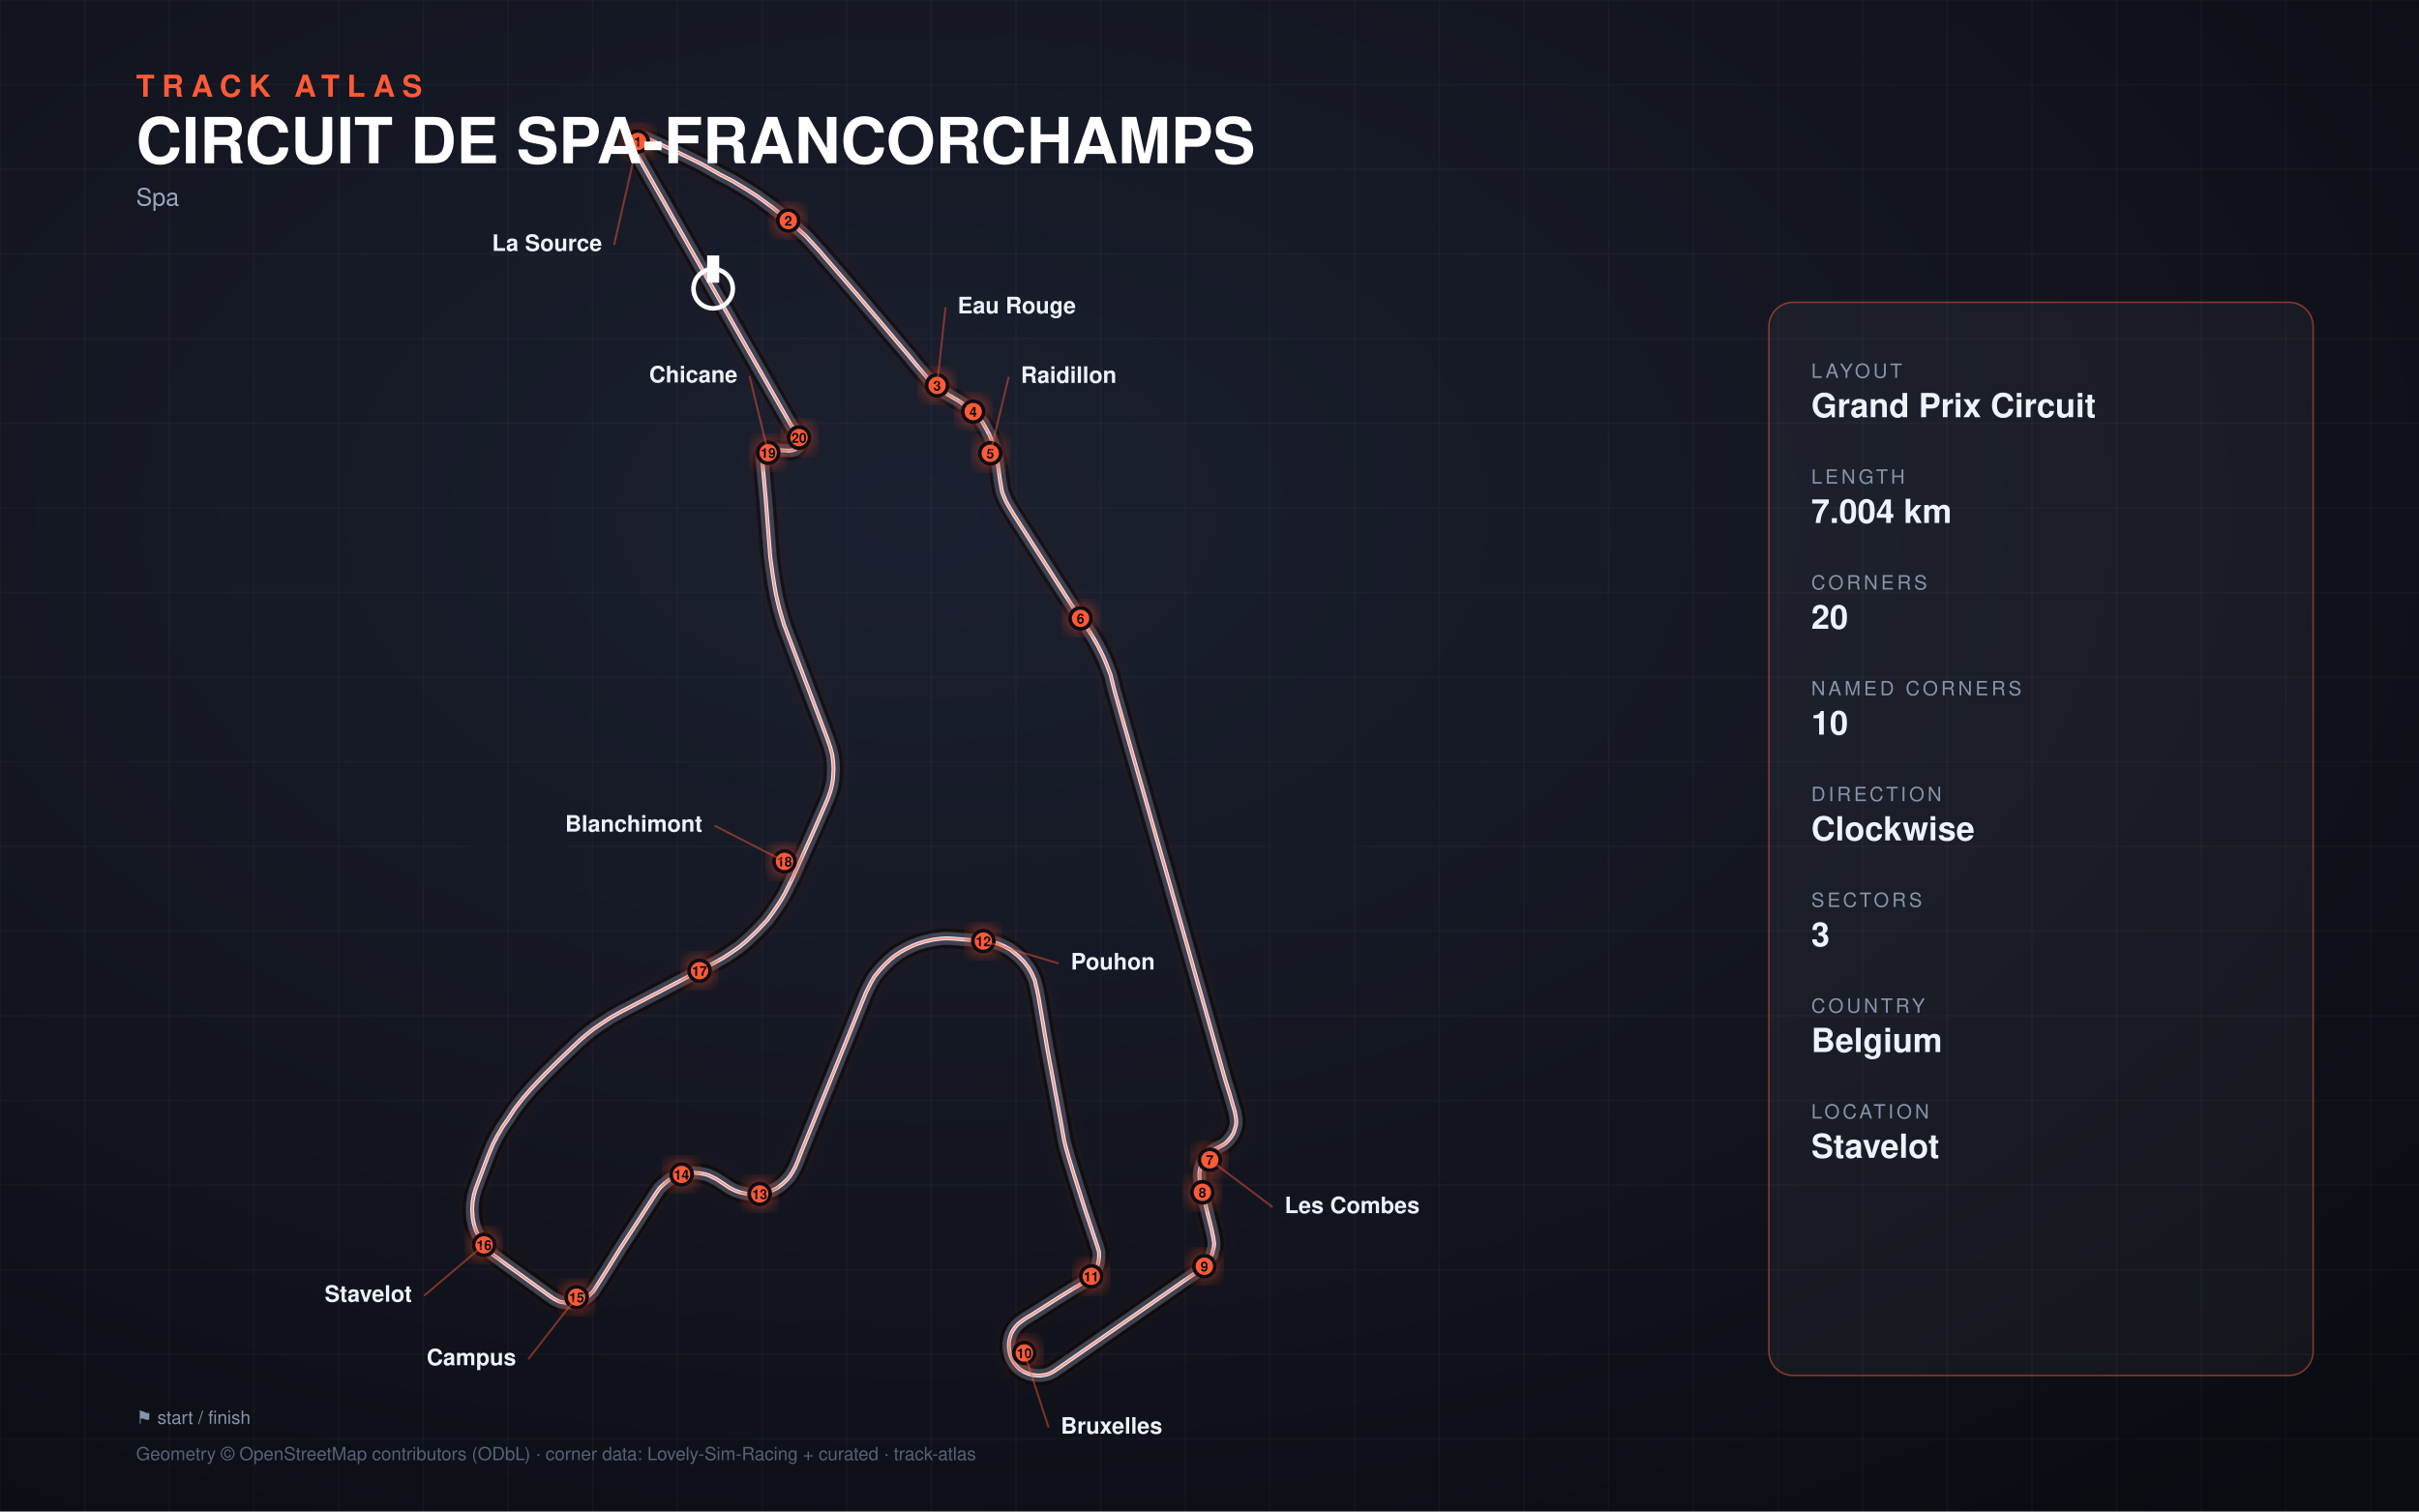
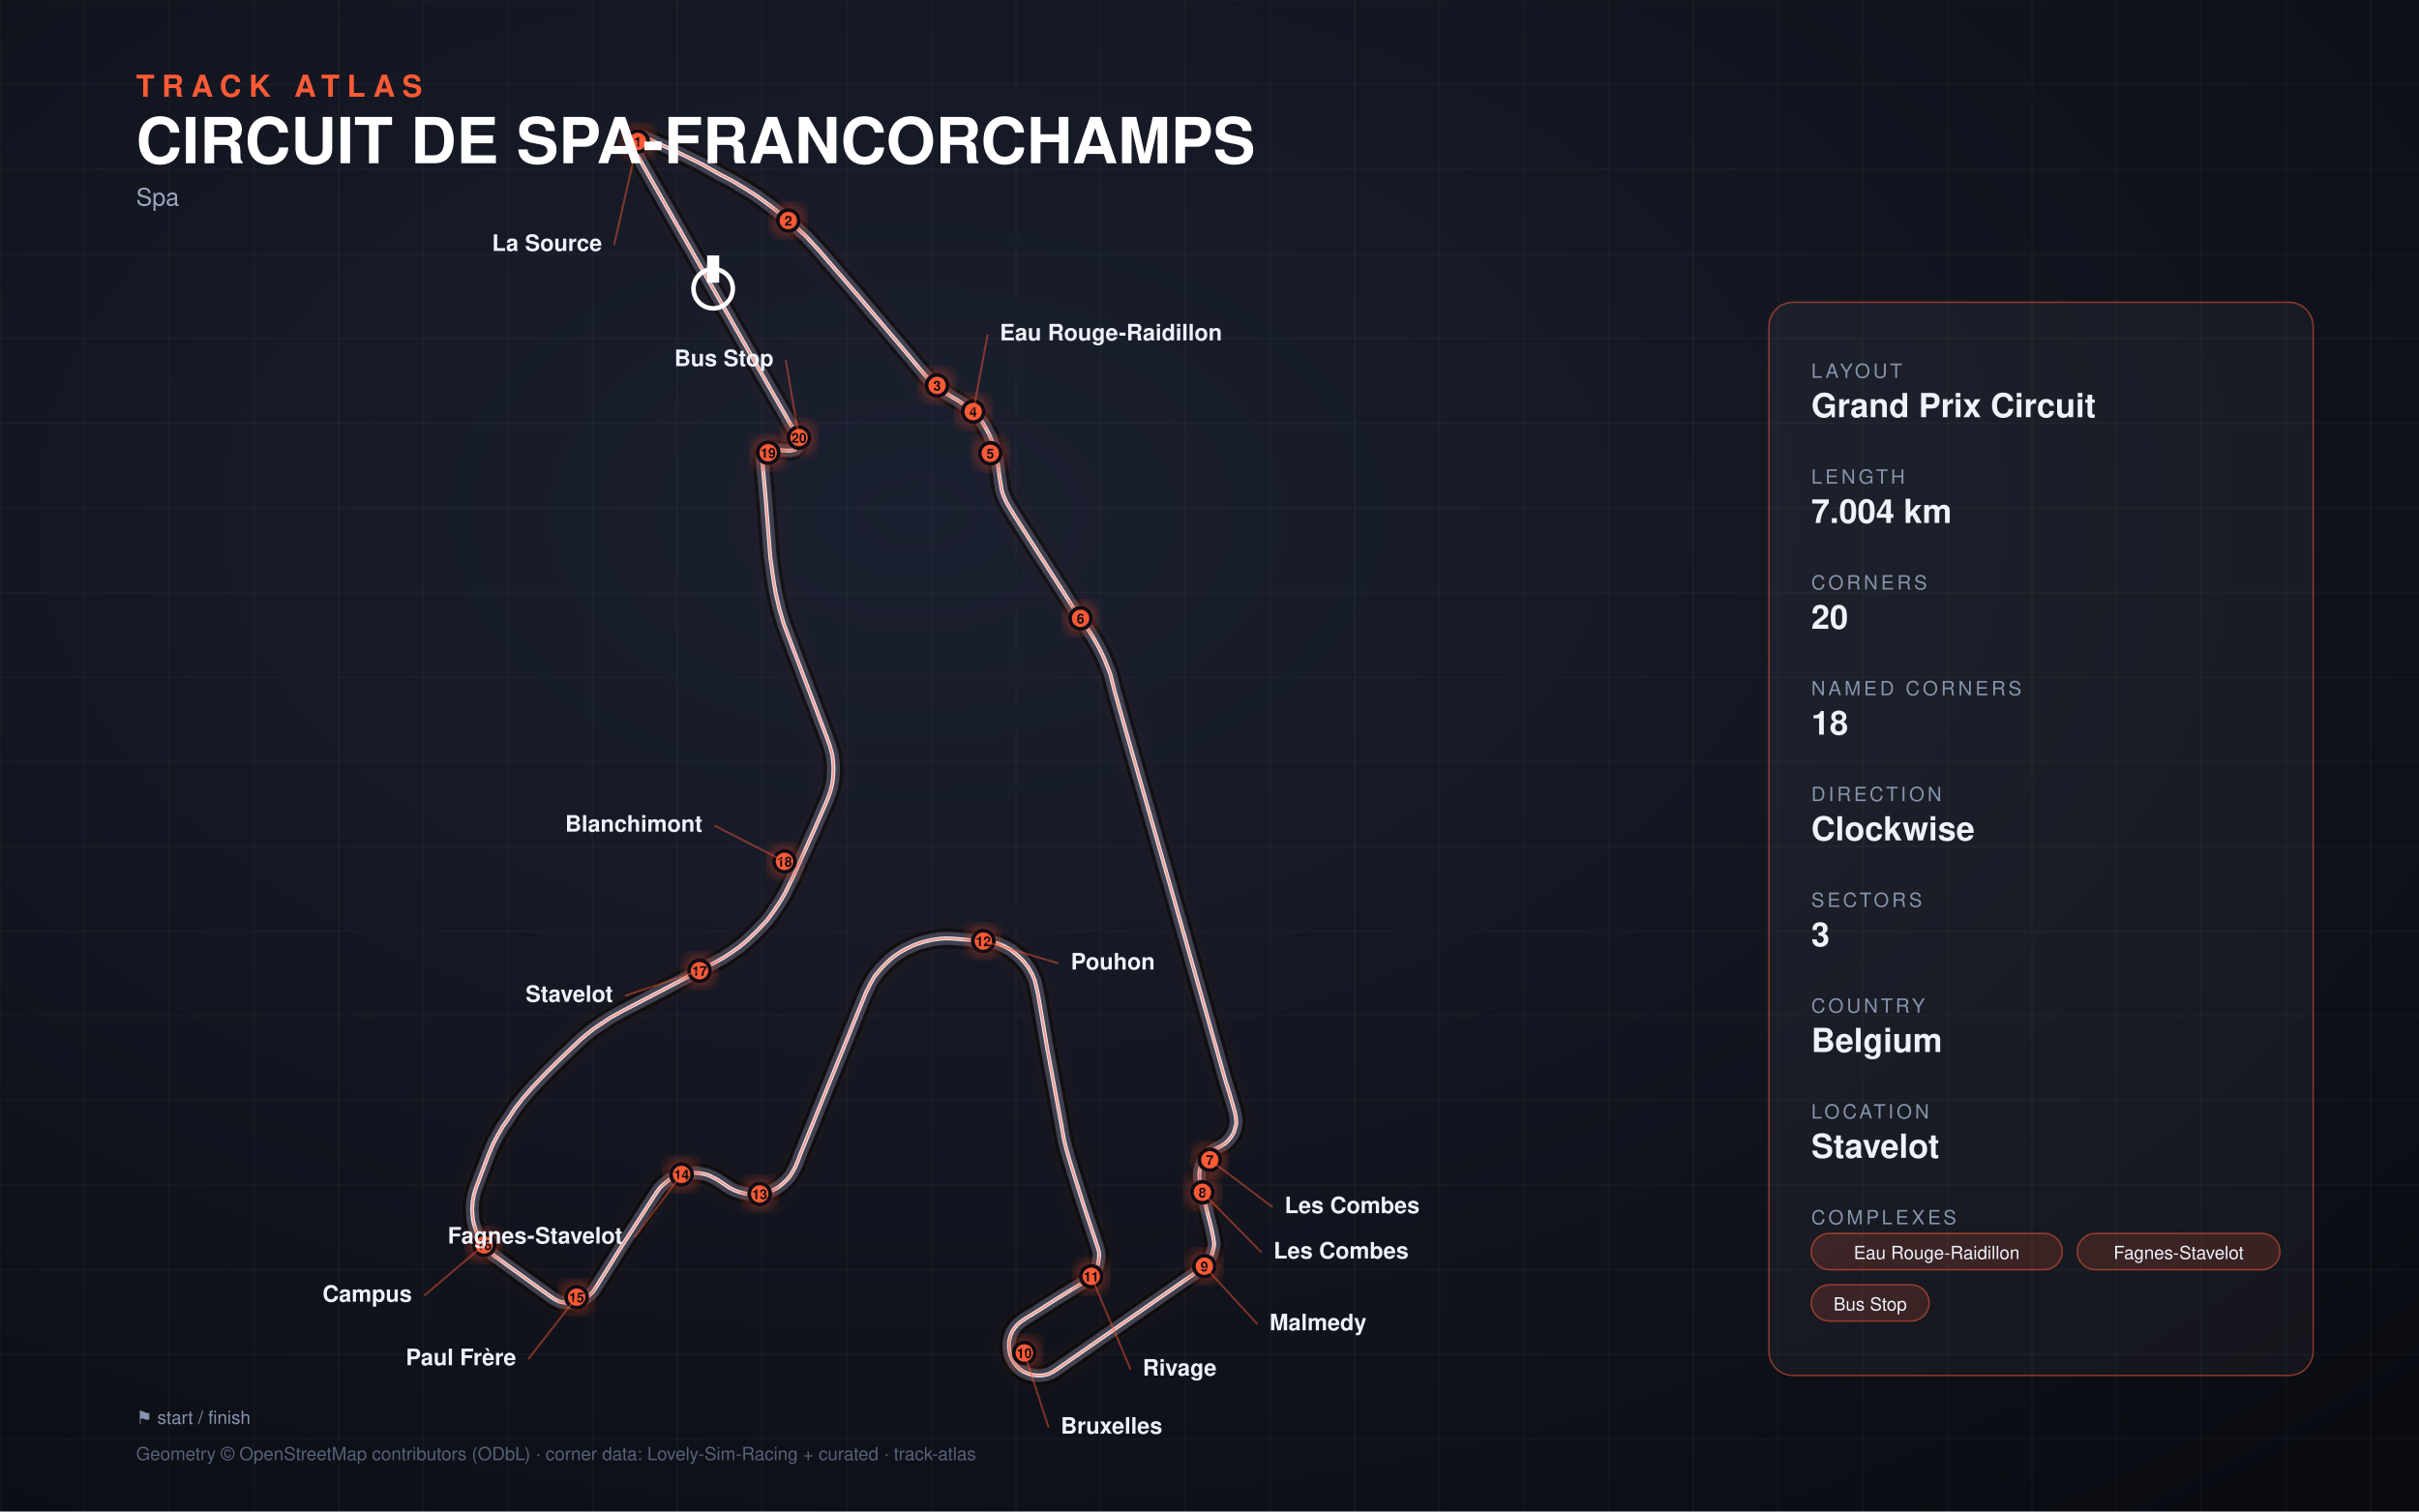
<svg xmlns="http://www.w3.org/2000/svg" width="1600" height="1000" viewBox="0 0 1600 1000" font-family="Helvetica, Arial, sans-serif">
  <defs>
    <radialGradient id="bg" cx="38%" cy="34%" r="85%">
      <stop offset="0%" stop-color="#1b2030" />
      <stop offset="55%" stop-color="#12151f" />
      <stop offset="100%" stop-color="#0a0c12" />
    </radialGradient>
    <linearGradient id="accent" x1="0" y1="0" x2="1" y2="1">
      <stop offset="0%" stop-color="#ff5a36" />
      <stop offset="100%" stop-color="#ffffff" />
    </linearGradient>
    <filter id="glow" x="-40%" y="-40%" width="180%" height="180%">
      <feGaussianBlur stdDeviation="6" result="b" />
      <feMerge>
        <feMergeNode in="b" />
        <feMergeNode in="SourceGraphic" />
      </feMerge>
    </filter>
  </defs>
  <rect width="1600" height="1000" fill="url(#bg)" />
  <line x1="0" y1="0" x2="0" y2="1000" stroke="#ffffff" stroke-opacity="0.025" />
  <line x1="56" y1="0" x2="56" y2="1000" stroke="#ffffff" stroke-opacity="0.025" />
  <line x1="112" y1="0" x2="112" y2="1000" stroke="#ffffff" stroke-opacity="0.025" />
  <line x1="168" y1="0" x2="168" y2="1000" stroke="#ffffff" stroke-opacity="0.025" />
  <line x1="224" y1="0" x2="224" y2="1000" stroke="#ffffff" stroke-opacity="0.025" />
  <line x1="280" y1="0" x2="280" y2="1000" stroke="#ffffff" stroke-opacity="0.025" />
  <line x1="336" y1="0" x2="336" y2="1000" stroke="#ffffff" stroke-opacity="0.025" />
  <line x1="392" y1="0" x2="392" y2="1000" stroke="#ffffff" stroke-opacity="0.025" />
  <line x1="448" y1="0" x2="448" y2="1000" stroke="#ffffff" stroke-opacity="0.025" />
  <line x1="504" y1="0" x2="504" y2="1000" stroke="#ffffff" stroke-opacity="0.025" />
  <line x1="560" y1="0" x2="560" y2="1000" stroke="#ffffff" stroke-opacity="0.025" />
  <line x1="616" y1="0" x2="616" y2="1000" stroke="#ffffff" stroke-opacity="0.025" />
  <line x1="672" y1="0" x2="672" y2="1000" stroke="#ffffff" stroke-opacity="0.025" />
  <line x1="728" y1="0" x2="728" y2="1000" stroke="#ffffff" stroke-opacity="0.025" />
  <line x1="784" y1="0" x2="784" y2="1000" stroke="#ffffff" stroke-opacity="0.025" />
  <line x1="840" y1="0" x2="840" y2="1000" stroke="#ffffff" stroke-opacity="0.025" />
  <line x1="896" y1="0" x2="896" y2="1000" stroke="#ffffff" stroke-opacity="0.025" />
  <line x1="952" y1="0" x2="952" y2="1000" stroke="#ffffff" stroke-opacity="0.025" />
  <line x1="1008" y1="0" x2="1008" y2="1000" stroke="#ffffff" stroke-opacity="0.025" />
  <line x1="1064" y1="0" x2="1064" y2="1000" stroke="#ffffff" stroke-opacity="0.025" />
  <line x1="1120" y1="0" x2="1120" y2="1000" stroke="#ffffff" stroke-opacity="0.025" />
  <line x1="1176" y1="0" x2="1176" y2="1000" stroke="#ffffff" stroke-opacity="0.025" />
  <line x1="1232" y1="0" x2="1232" y2="1000" stroke="#ffffff" stroke-opacity="0.025" />
  <line x1="1288" y1="0" x2="1288" y2="1000" stroke="#ffffff" stroke-opacity="0.025" />
  <line x1="1344" y1="0" x2="1344" y2="1000" stroke="#ffffff" stroke-opacity="0.025" />
  <line x1="1400" y1="0" x2="1400" y2="1000" stroke="#ffffff" stroke-opacity="0.025" />
  <line x1="1456" y1="0" x2="1456" y2="1000" stroke="#ffffff" stroke-opacity="0.025" />
  <line x1="1512" y1="0" x2="1512" y2="1000" stroke="#ffffff" stroke-opacity="0.025" />
  <line x1="1568" y1="0" x2="1568" y2="1000" stroke="#ffffff" stroke-opacity="0.025" />
  <line x1="0" y1="0" x2="1600" y2="0" stroke="#ffffff" stroke-opacity="0.025" />
  <line x1="0" y1="56" x2="1600" y2="56" stroke="#ffffff" stroke-opacity="0.025" />
  <line x1="0" y1="112" x2="1600" y2="112" stroke="#ffffff" stroke-opacity="0.025" />
  <line x1="0" y1="168" x2="1600" y2="168" stroke="#ffffff" stroke-opacity="0.025" />
  <line x1="0" y1="224" x2="1600" y2="224" stroke="#ffffff" stroke-opacity="0.025" />
  <line x1="0" y1="280" x2="1600" y2="280" stroke="#ffffff" stroke-opacity="0.025" />
  <line x1="0" y1="336" x2="1600" y2="336" stroke="#ffffff" stroke-opacity="0.025" />
  <line x1="0" y1="392" x2="1600" y2="392" stroke="#ffffff" stroke-opacity="0.025" />
  <line x1="0" y1="448" x2="1600" y2="448" stroke="#ffffff" stroke-opacity="0.025" />
  <line x1="0" y1="504" x2="1600" y2="504" stroke="#ffffff" stroke-opacity="0.025" />
  <line x1="0" y1="560" x2="1600" y2="560" stroke="#ffffff" stroke-opacity="0.025" />
  <line x1="0" y1="616" x2="1600" y2="616" stroke="#ffffff" stroke-opacity="0.025" />
  <line x1="0" y1="672" x2="1600" y2="672" stroke="#ffffff" stroke-opacity="0.025" />
  <line x1="0" y1="728" x2="1600" y2="728" stroke="#ffffff" stroke-opacity="0.025" />
  <line x1="0" y1="784" x2="1600" y2="784" stroke="#ffffff" stroke-opacity="0.025" />
  <line x1="0" y1="840" x2="1600" y2="840" stroke="#ffffff" stroke-opacity="0.025" />
  <line x1="0" y1="896" x2="1600" y2="896" stroke="#ffffff" stroke-opacity="0.025" />
  <line x1="0" y1="952" x2="1600" y2="952" stroke="#ffffff" stroke-opacity="0.025" />
  <path d="M 671.2,341.5 L 680.8,356.5 L 709.9,402.0 L 716.3,411.6 L 719.3,415.9 L 721.8,419.7 L 724.1,423.5 L 726.0,426.9 L 727.8,430.4 L 729.8,434.5 L 731.5,438.5 L 734.5,446.3 L 737.1,456.8 L 745.1,485.0 L 774.0,586.0 L 810.6,715.1 L 813.1,723.0 L 815.1,729.9 L 816.8,735.8 L 817.3,738.5 L 817.6,740.6 L 817.7,742.7 L 817.5,744.3 L 816.8,746.9 L 815.9,749.6 L 814.5,751.9 L 812.6,754.3 L 810.4,756.5 L 808.8,757.5 L 806.5,758.8 L 803.1,760.5 L 801.7,761.5 L 800.5,762.6 L 798.4,764.5 L 796.3,767.3 L 795.2,769.5 L 794.2,771.8 L 793.6,773.9 L 793.3,776.0 L 793.3,777.9 L 793.4,779.7 L 793.7,781.5 L 794.5,785.5 L 801.5,813.8 L 802.6,819.2 L 803.1,822.6 L 802.8,825.6 L 802.3,827.2 L 801.8,829.5 L 801.1,830.9 L 800.2,832.8 L 799.1,834.7 L 797.9,836.1 L 796.8,837.5 L 795.3,838.8 L 790.4,842.4 L 784.1,846.7 L 700.6,904.8 L 696.6,907.5 L 693.8,908.9 L 691.8,909.5 L 688.8,910.0 L 686.0,910.0 L 683.2,909.7 L 680.3,908.9 L 677.1,907.5 L 674.6,905.9 L 672.5,903.9 L 670.6,901.4 L 669.1,898.7 L 668.1,896.1 L 667.6,893.5 L 667.3,890.8 L 667.4,888.0 L 667.9,885.3 L 668.7,882.7 L 669.8,880.5 L 671.3,878.3 L 673.0,876.3 L 674.4,875.1 L 676.8,873.3 L 679.7,871.4 L 682.6,869.7 L 699.7,858.8 L 710.2,852.3 L 712.5,851.0 L 716.4,848.6 L 719.9,846.1 L 722.0,844.2 L 723.9,841.8 L 725.3,839.1 L 726.2,836.4 L 726.8,833.3 L 727.0,830.8 L 726.9,828.2 L 726.1,825.4 L 724.1,819.4 L 717.5,799.7 L 710.7,778.2 L 707.1,766.5 L 705.1,759.5 L 703.8,754.2 L 701.4,740.6 L 692.8,694.4 L 686.8,659.0 L 685.6,653.5 L 684.4,648.5 L 682.6,644.3 L 680.4,640.4 L 677.3,636.3 L 673.9,632.8 L 671.1,630.5 L 668.4,628.3 L 663.8,625.8 L 660.0,624.2 L 656.3,623.3 L 653.2,622.8 L 631.7,621.1 L 629.2,620.9 L 625.6,620.8 L 622.3,621.0 L 617.0,621.7 L 611.7,622.9 L 607.7,624.1 L 604.0,625.5 L 599.4,627.7 L 595.3,630.0 L 591.9,632.3 L 589.0,634.6 L 585.4,638.0 L 582.2,641.4 L 578.3,646.2 L 575.7,650.8 L 572.7,656.8 L 559.8,688.7 L 529.4,763.6 L 528.0,767.4 L 527.4,768.8 L 526.0,772.1 L 524.2,775.4 L 522.5,778.1 L 520.6,780.4 L 517.4,783.4 L 514.1,785.9 L 510.8,787.6 L 506.5,789.2 L 501.9,790.0 L 499.0,790.3 L 495.9,790.1 L 492.9,789.6 L 489.4,788.8 L 485.8,787.5 L 482.3,785.7 L 478.8,783.3 L 473.9,780.1 L 468.9,777.6 L 466.2,776.8 L 462.9,776.2 L 459.1,775.9 L 454.3,776.2 L 449.9,777.2 L 446.0,778.7 L 442.4,780.7 L 439.3,783.2 L 436.4,785.9 L 433.8,789.6 L 417.7,814.5 L 410.5,825.6 L 402.6,838.3 L 395.6,849.4 L 393.7,852.4 L 392.3,854.5 L 389.3,857.4 L 387.2,858.8 L 385.1,860.1 L 383.0,860.9 L 380.7,861.6 L 377.3,862.0 L 374.1,861.9 L 370.2,861.2 L 366.6,859.4 L 363.5,857.3 L 333.8,835.8 L 329.6,832.6 L 326.7,830.6 L 324.5,828.6 L 320.7,824.4 L 318.4,821.0 L 316.3,817.2 L 315.0,814.5 L 314.0,811.7 L 313.2,808.8 L 312.7,805.9 L 312.3,800.3 L 312.6,795.3 L 313.4,790.7 L 314.6,786.5 L 323.1,764.0 L 326.3,756.5 L 329.0,751.4 L 332.5,745.4 L 335.6,741.0 L 340.3,733.8 L 346.0,726.4 L 352.0,719.5 L 360.7,710.3 L 369.8,701.3 L 379.3,692.2 L 383.4,688.3 L 387.7,684.6 L 392.5,680.8 L 397.5,677.4 L 403.7,673.3 L 407.8,671.0 L 411.4,669.0 L 435.6,656.4 L 459.8,643.7 L 472.8,636.8 L 478.7,633.5 L 484.3,629.8 L 489.0,626.5 L 494.0,622.3 L 500.5,616.1 L 507.2,609.0 L 511.0,603.9 L 514.0,599.5 L 516.7,595.3 L 519.3,590.8 L 524.6,580.1 L 538.6,548.9 L 545.9,532.2 L 547.5,528.4 L 549.2,523.7 L 550.3,519.4 L 550.9,515.8 L 551.2,511.5 L 551.3,508.4 L 551.1,504.5 L 550.5,499.4 L 549.1,494.1 L 546.8,487.6 L 518.5,413.1 L 515.4,402.5 L 513.2,393.0 L 512.1,386.7 L 511.1,380.2 L 509.5,368.7 L 508.3,353.4 L 506.5,330.3 L 504.6,309.3 L 504.3,304.4 L 504.3,302.8 L 504.7,301.4 L 505.2,300.2 L 505.8,299.4 L 506.7,298.5 L 508.0,297.8 L 509.8,297.4 L 511.7,297.4 L 512.9,297.6 L 515.2,297.8 L 522.3,298.2 L 524.0,297.9 L 525.8,297.4 L 527.0,296.3 L 528.1,294.9 L 528.6,293.4 L 528.8,291.7 L 528.7,290.1 L 528.2,288.5 L 527.3,286.9 L 523.0,280.9 L 493.7,229.6 L 469.4,186.9 L 431.3,119.9 L 421.0,101.8 L 418.2,96.6 L 418.1,94.7 L 418.7,92.8 L 419.4,91.7 L 420.4,90.6 L 423.7,90.0 L 426.7,91.2 L 430.0,92.5 L 447.1,100.2 L 464.2,108.6 L 476.3,115.5 L 484.3,119.6 L 492.8,124.7 L 500.8,129.8 L 511.1,137.4 L 516.7,141.9 L 521.6,146.0 L 526.2,150.0 L 533.1,156.3 L 541.8,165.8 L 568.3,196.5 L 601.6,235.9 L 606.0,241.3 L 613.1,249.6 L 615.8,252.6 L 617.0,253.9 L 619.3,255.8 L 625.0,259.8 L 628.4,261.9 L 633.7,265.0 L 635.8,266.4 L 638.9,268.5 L 641.7,270.6 L 644.1,272.6 L 646.3,274.8 L 648.4,277.5 L 649.8,279.3 L 651.4,282.1 L 652.9,284.8 L 654.5,287.8 L 656.2,292.0 L 658.1,297.5 L 659.3,302.8 L 660.0,307.2 L 660.6,311.3 L 661.3,316.6 L 662.0,320.7 L 662.4,323.3 L 662.9,325.6 L 664.0,328.5 L 665.3,331.5 L 666.5,333.7 L 667.6,335.6 L 671.2,341.5 Z" fill="none" stroke="#000000" stroke-opacity="0.5" stroke-width="13" stroke-linejoin="round" stroke-linecap="round" />
  <path d="M 671.2,341.5 L 680.8,356.5 L 709.9,402.0 L 716.3,411.6 L 719.3,415.9 L 721.8,419.7 L 724.1,423.5 L 726.0,426.9 L 727.8,430.4 L 729.8,434.5 L 731.5,438.5 L 734.5,446.3 L 737.1,456.8 L 745.1,485.0 L 774.0,586.0 L 810.6,715.1 L 813.1,723.0 L 815.1,729.9 L 816.8,735.8 L 817.3,738.5 L 817.6,740.6 L 817.7,742.7 L 817.5,744.3 L 816.8,746.9 L 815.9,749.6 L 814.5,751.9 L 812.6,754.3 L 810.4,756.5 L 808.8,757.5 L 806.5,758.8 L 803.1,760.5 L 801.7,761.5 L 800.5,762.6 L 798.4,764.5 L 796.3,767.3 L 795.2,769.5 L 794.2,771.8 L 793.6,773.9 L 793.3,776.0 L 793.3,777.9 L 793.4,779.7 L 793.7,781.5 L 794.5,785.5 L 801.5,813.8 L 802.6,819.2 L 803.1,822.6 L 802.8,825.6 L 802.3,827.2 L 801.8,829.5 L 801.1,830.9 L 800.2,832.8 L 799.1,834.7 L 797.9,836.1 L 796.8,837.5 L 795.3,838.8 L 790.4,842.4 L 784.1,846.7 L 700.6,904.8 L 696.6,907.5 L 693.8,908.9 L 691.8,909.5 L 688.8,910.0 L 686.0,910.0 L 683.2,909.7 L 680.3,908.9 L 677.1,907.5 L 674.6,905.9 L 672.5,903.9 L 670.6,901.4 L 669.1,898.7 L 668.1,896.1 L 667.6,893.5 L 667.3,890.8 L 667.4,888.0 L 667.9,885.3 L 668.7,882.7 L 669.8,880.5 L 671.3,878.3 L 673.0,876.3 L 674.4,875.1 L 676.8,873.3 L 679.7,871.4 L 682.6,869.7 L 699.7,858.8 L 710.2,852.3 L 712.5,851.0 L 716.4,848.6 L 719.9,846.1 L 722.0,844.2 L 723.9,841.8 L 725.3,839.1 L 726.2,836.4 L 726.8,833.3 L 727.0,830.8 L 726.9,828.2 L 726.1,825.4 L 724.1,819.4 L 717.5,799.7 L 710.7,778.2 L 707.1,766.5 L 705.1,759.5 L 703.8,754.2 L 701.4,740.6 L 692.8,694.4 L 686.8,659.0 L 685.6,653.5 L 684.4,648.5 L 682.6,644.3 L 680.4,640.4 L 677.3,636.3 L 673.9,632.8 L 671.1,630.5 L 668.4,628.3 L 663.8,625.8 L 660.0,624.2 L 656.3,623.3 L 653.2,622.8 L 631.7,621.1 L 629.2,620.9 L 625.6,620.8 L 622.3,621.0 L 617.0,621.7 L 611.7,622.9 L 607.7,624.1 L 604.0,625.5 L 599.4,627.7 L 595.3,630.0 L 591.9,632.3 L 589.0,634.6 L 585.4,638.0 L 582.2,641.4 L 578.3,646.2 L 575.7,650.8 L 572.7,656.8 L 559.8,688.7 L 529.4,763.6 L 528.0,767.4 L 527.4,768.8 L 526.0,772.1 L 524.2,775.4 L 522.5,778.1 L 520.6,780.4 L 517.4,783.4 L 514.1,785.9 L 510.8,787.6 L 506.5,789.2 L 501.9,790.0 L 499.0,790.3 L 495.9,790.1 L 492.9,789.6 L 489.4,788.8 L 485.8,787.5 L 482.3,785.7 L 478.8,783.3 L 473.9,780.1 L 468.9,777.6 L 466.2,776.8 L 462.9,776.2 L 459.1,775.9 L 454.3,776.2 L 449.9,777.2 L 446.0,778.7 L 442.4,780.7 L 439.3,783.2 L 436.4,785.9 L 433.8,789.6 L 417.7,814.5 L 410.5,825.6 L 402.6,838.3 L 395.6,849.4 L 393.7,852.4 L 392.3,854.5 L 389.3,857.4 L 387.2,858.8 L 385.1,860.1 L 383.0,860.9 L 380.7,861.6 L 377.3,862.0 L 374.1,861.9 L 370.2,861.2 L 366.6,859.4 L 363.5,857.3 L 333.8,835.8 L 329.6,832.6 L 326.7,830.6 L 324.5,828.6 L 320.7,824.4 L 318.4,821.0 L 316.3,817.2 L 315.0,814.5 L 314.0,811.7 L 313.2,808.8 L 312.7,805.9 L 312.3,800.3 L 312.6,795.3 L 313.4,790.7 L 314.6,786.5 L 323.1,764.0 L 326.3,756.5 L 329.0,751.4 L 332.5,745.4 L 335.6,741.0 L 340.3,733.8 L 346.0,726.4 L 352.0,719.5 L 360.7,710.3 L 369.8,701.3 L 379.3,692.2 L 383.4,688.3 L 387.7,684.6 L 392.5,680.8 L 397.5,677.4 L 403.7,673.3 L 407.8,671.0 L 411.4,669.0 L 435.6,656.4 L 459.8,643.7 L 472.8,636.8 L 478.7,633.5 L 484.3,629.8 L 489.0,626.5 L 494.0,622.3 L 500.5,616.1 L 507.2,609.0 L 511.0,603.9 L 514.0,599.5 L 516.7,595.3 L 519.3,590.8 L 524.6,580.1 L 538.6,548.9 L 545.9,532.2 L 547.5,528.4 L 549.2,523.7 L 550.3,519.4 L 550.9,515.8 L 551.2,511.5 L 551.3,508.4 L 551.1,504.5 L 550.5,499.4 L 549.1,494.1 L 546.8,487.6 L 518.5,413.1 L 515.4,402.5 L 513.2,393.0 L 512.1,386.7 L 511.1,380.2 L 509.5,368.7 L 508.3,353.4 L 506.5,330.3 L 504.6,309.3 L 504.3,304.4 L 504.3,302.8 L 504.7,301.4 L 505.2,300.2 L 505.8,299.4 L 506.7,298.5 L 508.0,297.8 L 509.8,297.4 L 511.7,297.4 L 512.9,297.6 L 515.2,297.8 L 522.3,298.2 L 524.0,297.9 L 525.8,297.4 L 527.0,296.3 L 528.1,294.9 L 528.6,293.4 L 528.8,291.7 L 528.7,290.1 L 528.2,288.5 L 527.3,286.9 L 523.0,280.9 L 493.7,229.6 L 469.4,186.9 L 431.3,119.9 L 421.0,101.8 L 418.2,96.6 L 418.1,94.7 L 418.7,92.8 L 419.4,91.7 L 420.4,90.6 L 423.7,90.0 L 426.7,91.2 L 430.0,92.5 L 447.1,100.2 L 464.2,108.6 L 476.3,115.5 L 484.3,119.6 L 492.8,124.7 L 500.8,129.8 L 511.1,137.4 L 516.7,141.9 L 521.6,146.0 L 526.2,150.0 L 533.1,156.3 L 541.8,165.8 L 568.3,196.5 L 601.6,235.9 L 606.0,241.3 L 613.1,249.6 L 615.8,252.6 L 617.0,253.9 L 619.3,255.8 L 625.0,259.8 L 628.4,261.9 L 633.7,265.0 L 635.8,266.4 L 638.9,268.5 L 641.7,270.6 L 644.1,272.6 L 646.3,274.8 L 648.4,277.5 L 649.8,279.3 L 651.4,282.1 L 652.9,284.8 L 654.5,287.8 L 656.2,292.0 L 658.1,297.5 L 659.3,302.8 L 660.0,307.2 L 660.6,311.3 L 661.3,316.6 L 662.0,320.7 L 662.4,323.3 L 662.9,325.6 L 664.0,328.5 L 665.3,331.5 L 666.5,333.7 L 667.6,335.6 L 671.2,341.5 Z" fill="none" stroke="#39404f" stroke-width="8.5" stroke-linejoin="round" stroke-linecap="round" />
  <path d="M 671.2,341.5 L 680.8,356.5 L 709.9,402.0 L 716.3,411.6 L 719.3,415.9 L 721.8,419.7 L 724.1,423.5 L 726.0,426.9 L 727.8,430.4 L 729.8,434.5 L 731.5,438.5 L 734.5,446.3 L 737.1,456.8 L 745.1,485.0 L 774.0,586.0 L 810.6,715.1 L 813.1,723.0 L 815.1,729.9 L 816.8,735.8 L 817.3,738.5 L 817.6,740.6 L 817.7,742.7 L 817.5,744.3 L 816.8,746.9 L 815.9,749.6 L 814.5,751.9 L 812.6,754.3 L 810.4,756.5 L 808.8,757.5 L 806.5,758.8 L 803.1,760.5 L 801.7,761.5 L 800.5,762.6 L 798.4,764.5 L 796.3,767.3 L 795.2,769.5 L 794.2,771.8 L 793.6,773.9 L 793.3,776.0 L 793.3,777.9 L 793.4,779.7 L 793.7,781.5 L 794.5,785.5 L 801.5,813.8 L 802.6,819.2 L 803.1,822.6 L 802.8,825.6 L 802.3,827.2 L 801.8,829.5 L 801.1,830.9 L 800.2,832.8 L 799.1,834.7 L 797.9,836.1 L 796.8,837.5 L 795.3,838.8 L 790.4,842.4 L 784.1,846.7 L 700.6,904.8 L 696.6,907.5 L 693.8,908.9 L 691.8,909.5 L 688.8,910.0 L 686.0,910.0 L 683.2,909.7 L 680.3,908.9 L 677.1,907.5 L 674.6,905.9 L 672.5,903.9 L 670.6,901.4 L 669.1,898.7 L 668.1,896.1 L 667.6,893.5 L 667.3,890.8 L 667.4,888.0 L 667.9,885.3 L 668.7,882.7 L 669.8,880.5 L 671.3,878.3 L 673.0,876.3 L 674.4,875.1 L 676.8,873.3 L 679.7,871.4 L 682.6,869.7 L 699.7,858.8 L 710.2,852.3 L 712.5,851.0 L 716.4,848.6 L 719.9,846.1 L 722.0,844.2 L 723.9,841.8 L 725.3,839.1 L 726.2,836.4 L 726.8,833.3 L 727.0,830.8 L 726.9,828.2 L 726.1,825.4 L 724.1,819.4 L 717.5,799.7 L 710.7,778.2 L 707.1,766.5 L 705.1,759.5 L 703.8,754.2 L 701.4,740.6 L 692.8,694.4 L 686.8,659.0 L 685.6,653.5 L 684.4,648.5 L 682.6,644.3 L 680.4,640.4 L 677.3,636.3 L 673.9,632.8 L 671.1,630.5 L 668.4,628.3 L 663.8,625.8 L 660.0,624.2 L 656.3,623.3 L 653.2,622.8 L 631.7,621.1 L 629.2,620.9 L 625.6,620.8 L 622.3,621.0 L 617.0,621.7 L 611.7,622.9 L 607.7,624.1 L 604.0,625.5 L 599.4,627.7 L 595.3,630.0 L 591.9,632.3 L 589.0,634.6 L 585.4,638.0 L 582.2,641.4 L 578.3,646.2 L 575.7,650.8 L 572.7,656.8 L 559.8,688.7 L 529.4,763.6 L 528.0,767.4 L 527.4,768.8 L 526.0,772.1 L 524.2,775.4 L 522.5,778.1 L 520.6,780.4 L 517.4,783.4 L 514.1,785.9 L 510.8,787.6 L 506.5,789.2 L 501.9,790.0 L 499.0,790.3 L 495.9,790.1 L 492.9,789.6 L 489.4,788.8 L 485.8,787.5 L 482.3,785.7 L 478.8,783.3 L 473.9,780.1 L 468.9,777.6 L 466.2,776.8 L 462.9,776.2 L 459.1,775.9 L 454.3,776.2 L 449.9,777.2 L 446.0,778.7 L 442.4,780.7 L 439.3,783.2 L 436.4,785.9 L 433.8,789.6 L 417.7,814.5 L 410.5,825.6 L 402.6,838.3 L 395.6,849.4 L 393.7,852.4 L 392.3,854.5 L 389.3,857.4 L 387.2,858.8 L 385.1,860.1 L 383.0,860.9 L 380.7,861.6 L 377.3,862.0 L 374.1,861.9 L 370.2,861.2 L 366.6,859.4 L 363.5,857.3 L 333.8,835.8 L 329.6,832.6 L 326.7,830.6 L 324.5,828.6 L 320.7,824.4 L 318.4,821.0 L 316.3,817.2 L 315.0,814.5 L 314.0,811.7 L 313.2,808.8 L 312.7,805.9 L 312.3,800.3 L 312.6,795.3 L 313.4,790.7 L 314.6,786.5 L 323.1,764.0 L 326.3,756.5 L 329.0,751.4 L 332.5,745.4 L 335.6,741.0 L 340.3,733.8 L 346.0,726.4 L 352.0,719.5 L 360.7,710.3 L 369.8,701.3 L 379.3,692.2 L 383.4,688.3 L 387.7,684.6 L 392.5,680.8 L 397.5,677.4 L 403.7,673.3 L 407.8,671.0 L 411.4,669.0 L 435.6,656.4 L 459.8,643.7 L 472.8,636.8 L 478.7,633.5 L 484.3,629.8 L 489.0,626.5 L 494.0,622.3 L 500.5,616.1 L 507.2,609.0 L 511.0,603.9 L 514.0,599.5 L 516.7,595.3 L 519.3,590.8 L 524.6,580.1 L 538.6,548.9 L 545.9,532.2 L 547.5,528.4 L 549.2,523.7 L 550.3,519.4 L 550.9,515.8 L 551.2,511.5 L 551.3,508.4 L 551.1,504.5 L 550.5,499.4 L 549.1,494.1 L 546.8,487.6 L 518.5,413.1 L 515.4,402.5 L 513.2,393.0 L 512.1,386.7 L 511.1,380.2 L 509.5,368.7 L 508.3,353.4 L 506.5,330.3 L 504.6,309.3 L 504.3,304.4 L 504.3,302.8 L 504.7,301.4 L 505.2,300.2 L 505.8,299.4 L 506.7,298.5 L 508.0,297.8 L 509.8,297.4 L 511.7,297.4 L 512.9,297.6 L 515.2,297.8 L 522.3,298.2 L 524.0,297.9 L 525.8,297.4 L 527.0,296.3 L 528.1,294.9 L 528.6,293.4 L 528.8,291.7 L 528.7,290.1 L 528.2,288.5 L 527.3,286.9 L 523.0,280.9 L 493.7,229.6 L 469.4,186.9 L 431.3,119.9 L 421.0,101.8 L 418.2,96.6 L 418.1,94.7 L 418.7,92.8 L 419.4,91.7 L 420.4,90.6 L 423.7,90.0 L 426.7,91.2 L 430.0,92.5 L 447.1,100.2 L 464.2,108.6 L 476.3,115.5 L 484.3,119.6 L 492.8,124.7 L 500.8,129.8 L 511.1,137.4 L 516.7,141.9 L 521.6,146.0 L 526.2,150.0 L 533.1,156.3 L 541.8,165.8 L 568.3,196.5 L 601.6,235.9 L 606.0,241.3 L 613.1,249.6 L 615.8,252.6 L 617.0,253.9 L 619.3,255.8 L 625.0,259.8 L 628.4,261.9 L 633.7,265.0 L 635.8,266.4 L 638.9,268.5 L 641.7,270.6 L 644.1,272.6 L 646.3,274.8 L 648.4,277.5 L 649.8,279.3 L 651.4,282.1 L 652.9,284.8 L 654.5,287.8 L 656.2,292.0 L 658.1,297.5 L 659.3,302.8 L 660.0,307.2 L 660.6,311.3 L 661.3,316.6 L 662.0,320.7 L 662.4,323.3 L 662.9,325.6 L 664.0,328.5 L 665.3,331.5 L 666.5,333.7 L 667.6,335.6 L 671.2,341.5 Z" fill="none" stroke="#e7edf8" stroke-width="2.6" stroke-linejoin="round" stroke-linecap="round" />
  <path d="M 671.2,341.5 L 680.8,356.5 L 709.9,402.0 L 716.3,411.6 L 719.3,415.9 L 721.8,419.7 L 724.1,423.5 L 726.0,426.9 L 727.8,430.4 L 729.8,434.5 L 731.5,438.5 L 734.5,446.3 L 737.1,456.8 L 745.1,485.0 L 774.0,586.0 L 810.6,715.1 L 813.1,723.0 L 815.1,729.9 L 816.8,735.8 L 817.3,738.5 L 817.6,740.6 L 817.7,742.7 L 817.5,744.3 L 816.8,746.9 L 815.9,749.6 L 814.5,751.9 L 812.6,754.3 L 810.4,756.5 L 808.8,757.5 L 806.5,758.8 L 803.1,760.5 L 801.7,761.5 L 800.5,762.6 L 798.4,764.5 L 796.3,767.3 L 795.2,769.5 L 794.2,771.8 L 793.6,773.9 L 793.3,776.0 L 793.3,777.9 L 793.4,779.7 L 793.7,781.5 L 794.5,785.5 L 801.5,813.8 L 802.6,819.2 L 803.1,822.6 L 802.8,825.6 L 802.3,827.2 L 801.8,829.5 L 801.1,830.9 L 800.2,832.8 L 799.1,834.7 L 797.9,836.1 L 796.8,837.5 L 795.3,838.8 L 790.4,842.4 L 784.1,846.7 L 700.6,904.8 L 696.6,907.5 L 693.8,908.9 L 691.8,909.5 L 688.8,910.0 L 686.0,910.0 L 683.2,909.7 L 680.3,908.9 L 677.1,907.5 L 674.6,905.9 L 672.5,903.9 L 670.6,901.4 L 669.1,898.7 L 668.1,896.1 L 667.6,893.5 L 667.3,890.8 L 667.4,888.0 L 667.9,885.3 L 668.7,882.7 L 669.8,880.5 L 671.3,878.3 L 673.0,876.3 L 674.4,875.1 L 676.8,873.3 L 679.7,871.4 L 682.6,869.7 L 699.7,858.8 L 710.2,852.3 L 712.5,851.0 L 716.4,848.6 L 719.9,846.1 L 722.0,844.2 L 723.9,841.8 L 725.3,839.1 L 726.2,836.4 L 726.8,833.3 L 727.0,830.8 L 726.9,828.2 L 726.1,825.4 L 724.1,819.4 L 717.5,799.7 L 710.7,778.2 L 707.1,766.5 L 705.1,759.5 L 703.8,754.2 L 701.4,740.6 L 692.8,694.4 L 686.8,659.0 L 685.6,653.5 L 684.4,648.5 L 682.6,644.3 L 680.4,640.4 L 677.3,636.3 L 673.9,632.8 L 671.1,630.5 L 668.4,628.3 L 663.8,625.8 L 660.0,624.2 L 656.3,623.3 L 653.2,622.8 L 631.7,621.1 L 629.2,620.9 L 625.6,620.8 L 622.3,621.0 L 617.0,621.7 L 611.7,622.9 L 607.7,624.1 L 604.0,625.5 L 599.4,627.7 L 595.3,630.0 L 591.9,632.3 L 589.0,634.6 L 585.4,638.0 L 582.2,641.4 L 578.3,646.2 L 575.7,650.8 L 572.7,656.8 L 559.8,688.7 L 529.4,763.6 L 528.0,767.4 L 527.4,768.8 L 526.0,772.1 L 524.2,775.4 L 522.5,778.1 L 520.6,780.4 L 517.4,783.4 L 514.1,785.9 L 510.8,787.6 L 506.5,789.2 L 501.9,790.0 L 499.0,790.3 L 495.9,790.1 L 492.9,789.6 L 489.4,788.8 L 485.8,787.5 L 482.3,785.7 L 478.8,783.3 L 473.9,780.1 L 468.9,777.6 L 466.2,776.8 L 462.9,776.2 L 459.1,775.9 L 454.3,776.2 L 449.9,777.2 L 446.0,778.7 L 442.4,780.7 L 439.3,783.2 L 436.4,785.9 L 433.8,789.6 L 417.7,814.5 L 410.5,825.6 L 402.6,838.3 L 395.6,849.4 L 393.7,852.4 L 392.3,854.5 L 389.3,857.4 L 387.2,858.8 L 385.1,860.1 L 383.0,860.9 L 380.7,861.6 L 377.3,862.0 L 374.1,861.9 L 370.2,861.2 L 366.6,859.4 L 363.5,857.3 L 333.8,835.8 L 329.6,832.6 L 326.7,830.6 L 324.5,828.6 L 320.7,824.4 L 318.4,821.0 L 316.3,817.2 L 315.0,814.5 L 314.0,811.7 L 313.2,808.8 L 312.7,805.9 L 312.3,800.3 L 312.6,795.3 L 313.4,790.7 L 314.6,786.5 L 323.1,764.0 L 326.3,756.5 L 329.0,751.4 L 332.5,745.4 L 335.6,741.0 L 340.3,733.8 L 346.0,726.4 L 352.0,719.5 L 360.7,710.3 L 369.8,701.3 L 379.3,692.2 L 383.4,688.3 L 387.7,684.6 L 392.5,680.8 L 397.5,677.4 L 403.7,673.3 L 407.8,671.0 L 411.4,669.0 L 435.6,656.4 L 459.8,643.7 L 472.8,636.8 L 478.7,633.5 L 484.3,629.8 L 489.0,626.5 L 494.0,622.3 L 500.5,616.1 L 507.2,609.0 L 511.0,603.9 L 514.0,599.5 L 516.7,595.3 L 519.3,590.8 L 524.6,580.1 L 538.6,548.9 L 545.9,532.2 L 547.5,528.4 L 549.2,523.7 L 550.3,519.4 L 550.9,515.8 L 551.2,511.5 L 551.3,508.4 L 551.1,504.5 L 550.5,499.4 L 549.1,494.1 L 546.8,487.6 L 518.5,413.1 L 515.4,402.5 L 513.2,393.0 L 512.1,386.7 L 511.1,380.2 L 509.5,368.7 L 508.3,353.4 L 506.5,330.3 L 504.6,309.3 L 504.3,304.4 L 504.3,302.8 L 504.7,301.4 L 505.2,300.2 L 505.8,299.4 L 506.7,298.5 L 508.0,297.8 L 509.8,297.4 L 511.7,297.4 L 512.9,297.6 L 515.2,297.8 L 522.3,298.2 L 524.0,297.9 L 525.8,297.4 L 527.0,296.3 L 528.1,294.9 L 528.6,293.4 L 528.8,291.7 L 528.7,290.1 L 528.2,288.5 L 527.3,286.9 L 523.0,280.9 L 493.7,229.6 L 469.4,186.9 L 431.3,119.9 L 421.0,101.8 L 418.2,96.6 L 418.1,94.7 L 418.7,92.8 L 419.4,91.7 L 420.4,90.6 L 423.7,90.0 L 426.7,91.2 L 430.0,92.5 L 447.1,100.2 L 464.2,108.6 L 476.3,115.5 L 484.3,119.6 L 492.8,124.7 L 500.8,129.8 L 511.1,137.4 L 516.7,141.9 L 521.6,146.0 L 526.2,150.0 L 533.1,156.3 L 541.8,165.8 L 568.3,196.5 L 601.6,235.9 L 606.0,241.3 L 613.1,249.6 L 615.8,252.6 L 617.0,253.9 L 619.3,255.8 L 625.0,259.8 L 628.4,261.9 L 633.7,265.0 L 635.8,266.4 L 638.9,268.5 L 641.7,270.6 L 644.1,272.6 L 646.3,274.8 L 648.4,277.5 L 649.8,279.3 L 651.4,282.1 L 652.9,284.8 L 654.5,287.8 L 656.2,292.0 L 658.1,297.5 L 659.3,302.8 L 660.0,307.2 L 660.6,311.3 L 661.3,316.6 L 662.0,320.7 L 662.4,323.3 L 662.9,325.6 L 664.0,328.5 L 665.3,331.5 L 666.5,333.7 L 667.6,335.6 L 671.2,341.5 Z" fill="none" stroke="#ff5a36" stroke-opacity="0.55" stroke-width="1.2" stroke-linejoin="round" filter="url(#glow)" />
  <circle cx="471.7" cy="191.0" r="13" fill="none" stroke="#ffffff" stroke-width="3" />
  <rect x="467.7" y="169.0" width="8" height="18" fill="#ffffff" />
  <circle cx="421.8" cy="93.6" r="7" fill="#ff5a36" stroke="#0a0c12" stroke-width="2.5" filter="url(#glow)" />
  <text x="421.8" y="97.0" font-size="9" font-weight="700" fill="#0a0c12" text-anchor="middle">1</text>
  <circle cx="521.4" cy="145.9" r="7" fill="#ff5a36" stroke="#0a0c12" stroke-width="2.5" filter="url(#glow)" />
  <text x="521.4" y="149.3" font-size="9" font-weight="700" fill="#0a0c12" text-anchor="middle">2</text>
  <circle cx="619.8" cy="255.0" r="7" fill="#ff5a36" stroke="#0a0c12" stroke-width="2.5" filter="url(#glow)" />
  <text x="619.8" y="258.4" font-size="9" font-weight="700" fill="#0a0c12" text-anchor="middle">3</text>
  <circle cx="643.7" cy="272.3" r="7" fill="#ff5a36" stroke="#0a0c12" stroke-width="2.5" filter="url(#glow)" />
  <text x="643.7" y="275.7" font-size="9" font-weight="700" fill="#0a0c12" text-anchor="middle">4</text>
  <circle cx="655.0" cy="299.9" r="7" fill="#ff5a36" stroke="#0a0c12" stroke-width="2.5" filter="url(#glow)" />
  <text x="655.0" y="303.3" font-size="9" font-weight="700" fill="#0a0c12" text-anchor="middle">5</text>
  <circle cx="714.7" cy="409.1" r="7" fill="#ff5a36" stroke="#0a0c12" stroke-width="2.5" filter="url(#glow)" />
  <text x="714.7" y="412.5" font-size="9" font-weight="700" fill="#0a0c12" text-anchor="middle">6</text>
  <circle cx="800.2" cy="767.3" r="7" fill="#ff5a36" stroke="#0a0c12" stroke-width="2.5" filter="url(#glow)" />
  <text x="800.2" y="770.7" font-size="9" font-weight="700" fill="#0a0c12" text-anchor="middle">7</text>
  <circle cx="795.3" cy="788.8" r="7" fill="#ff5a36" stroke="#0a0c12" stroke-width="2.5" filter="url(#glow)" />
  <text x="795.3" y="792.2" font-size="9" font-weight="700" fill="#0a0c12" text-anchor="middle">8</text>
  <circle cx="796.6" cy="837.7" r="7" fill="#ff5a36" stroke="#0a0c12" stroke-width="2.5" filter="url(#glow)" />
  <text x="796.6" y="841.1" font-size="9" font-weight="700" fill="#0a0c12" text-anchor="middle">9</text>
  <circle cx="677.5" cy="895.1" r="7" fill="#ff5a36" stroke="#0a0c12" stroke-width="2.5" filter="url(#glow)" />
  <text x="677.5" y="898.5" font-size="9" font-weight="700" fill="#0a0c12" text-anchor="middle">10</text>
  <circle cx="721.8" cy="844.4" r="7" fill="#ff5a36" stroke="#0a0c12" stroke-width="2.5" filter="url(#glow)" />
  <text x="721.8" y="847.8" font-size="9" font-weight="700" fill="#0a0c12" text-anchor="middle">11</text>
  <circle cx="650.4" cy="622.6" r="7" fill="#ff5a36" stroke="#0a0c12" stroke-width="2.5" filter="url(#glow)" />
  <text x="650.4" y="626.0" font-size="9" font-weight="700" fill="#0a0c12" text-anchor="middle">12</text>
  <circle cx="502.5" cy="789.9" r="7" fill="#ff5a36" stroke="#0a0c12" stroke-width="2.5" filter="url(#glow)" />
  <text x="502.5" y="793.3" font-size="9" font-weight="700" fill="#0a0c12" text-anchor="middle">13</text>
  <circle cx="450.8" cy="777.0" r="7" fill="#ff5a36" stroke="#0a0c12" stroke-width="2.5" filter="url(#glow)" />
  <text x="450.8" y="780.4" font-size="9" font-weight="700" fill="#0a0c12" text-anchor="middle">14</text>
  <circle cx="381.4" cy="858.2" r="7" fill="#ff5a36" stroke="#0a0c12" stroke-width="2.5" filter="url(#glow)" />
  <text x="381.4" y="861.6" font-size="9" font-weight="700" fill="#0a0c12" text-anchor="middle">15</text>
  <circle cx="320.2" cy="823.6" r="7" fill="#ff5a36" stroke="#0a0c12" stroke-width="2.5" filter="url(#glow)" />
  <text x="320.2" y="827.0" font-size="9" font-weight="700" fill="#0a0c12" text-anchor="middle">16</text>
  <circle cx="462.7" cy="642.2" r="7" fill="#ff5a36" stroke="#0a0c12" stroke-width="2.5" filter="url(#glow)" />
  <text x="462.7" y="645.6" font-size="9" font-weight="700" fill="#0a0c12" text-anchor="middle">17</text>
  <circle cx="518.9" cy="569.9" r="7" fill="#ff5a36" stroke="#0a0c12" stroke-width="2.5" filter="url(#glow)" />
  <text x="518.9" y="573.3" font-size="9" font-weight="700" fill="#0a0c12" text-anchor="middle">18</text>
  <circle cx="508.1" cy="299.5" r="7" fill="#ff5a36" stroke="#0a0c12" stroke-width="2.5" filter="url(#glow)" />
  <text x="508.1" y="302.9" font-size="9" font-weight="700" fill="#0a0c12" text-anchor="middle">19</text>
  <circle cx="528.5" cy="289.5" r="7" fill="#ff5a36" stroke="#0a0c12" stroke-width="2.5" filter="url(#glow)" />
  <text x="528.5" y="292.9" font-size="9" font-weight="700" fill="#0a0c12" text-anchor="middle">20</text>
  <line x1="421.8" y1="93.6" x2="406.2" y2="162.0" stroke="#ff5a36" stroke-opacity="0.45" stroke-width="1.3" />
  <text x="398.2" y="166.0" font-size="15" font-weight="600" fill="#eef2fb" text-anchor="end">La Source</text>
-   <line x1="619.8" y1="255.0" x2="625.4" y2="203.3" stroke="#ff5a36" stroke-opacity="0.45" stroke-width="1.3" />
-   <text x="633.4" y="207.3" font-size="15" font-weight="600" fill="#eef2fb" text-anchor="start">Eau Rouge</text>
-   <line x1="655.0" y1="299.9" x2="667.2" y2="249.3" stroke="#ff5a36" stroke-opacity="0.45" stroke-width="1.3" />
-   <text x="675.2" y="253.3" font-size="15" font-weight="600" fill="#eef2fb" text-anchor="start">Raidillon</text>
+   <line x1="643.7" y1="272.3" x2="653.3" y2="221.2" stroke="#ff5a36" stroke-opacity="0.45" stroke-width="1.3" />
+   <text x="661.3" y="225.2" font-size="15" font-weight="600" fill="#eef2fb" text-anchor="start">Eau Rouge-Raidillon</text>
  <line x1="800.2" y1="767.3" x2="841.7" y2="798.6" stroke="#ff5a36" stroke-opacity="0.45" stroke-width="1.3" />
  <text x="849.7" y="802.6" font-size="15" font-weight="600" fill="#eef2fb" text-anchor="start">Les Combes</text>
+   <line x1="795.3" y1="788.8" x2="834.4" y2="828.6" stroke="#ff5a36" stroke-opacity="0.45" stroke-width="1.3" />
+   <text x="842.4" y="832.6" font-size="15" font-weight="600" fill="#eef2fb" text-anchor="start">Les Combes</text>
+   <line x1="796.6" y1="837.7" x2="831.7" y2="876.1" stroke="#ff5a36" stroke-opacity="0.45" stroke-width="1.3" />
+   <text x="839.7" y="880.1" font-size="15" font-weight="600" fill="#eef2fb" text-anchor="start">Malmedy</text>
  <line x1="677.5" y1="895.1" x2="693.6" y2="944.5" stroke="#ff5a36" stroke-opacity="0.45" stroke-width="1.3" />
  <text x="701.6" y="948.5" font-size="15" font-weight="600" fill="#eef2fb" text-anchor="start">Bruxelles</text>
+   <line x1="721.8" y1="844.4" x2="747.8" y2="906.1" stroke="#ff5a36" stroke-opacity="0.45" stroke-width="1.3" />
+   <text x="755.8" y="910.1" font-size="15" font-weight="600" fill="#eef2fb" text-anchor="start">Rivage</text>
  <line x1="650.4" y1="622.6" x2="700.3" y2="637.4" stroke="#ff5a36" stroke-opacity="0.45" stroke-width="1.3" />
  <text x="708.3" y="641.4" font-size="15" font-weight="600" fill="#eef2fb" text-anchor="start">Pouhon</text>
+   <line x1="450.8" y1="777.0" x2="419.7" y2="818.7" stroke="#ff5a36" stroke-opacity="0.45" stroke-width="1.3" />
+   <text x="411.7" y="822.7" font-size="15" font-weight="600" fill="#eef2fb" text-anchor="end">Fagnes-Stavelot</text>
  <line x1="381.4" y1="858.2" x2="349.4" y2="899.2" stroke="#ff5a36" stroke-opacity="0.45" stroke-width="1.3" />
-   <text x="341.4" y="903.2" font-size="15" font-weight="600" fill="#eef2fb" text-anchor="end">Campus</text>
+   <text x="341.4" y="903.2" font-size="15" font-weight="600" fill="#eef2fb" text-anchor="end">Paul Frère</text>
  <line x1="320.2" y1="823.6" x2="280.5" y2="857.2" stroke="#ff5a36" stroke-opacity="0.45" stroke-width="1.3" />
-   <text x="272.5" y="861.2" font-size="15" font-weight="600" fill="#eef2fb" text-anchor="end">Stavelot</text>
+   <text x="272.5" y="861.2" font-size="15" font-weight="600" fill="#eef2fb" text-anchor="end">Campus</text>
+   <line x1="462.7" y1="642.2" x2="413.4" y2="658.8" stroke="#ff5a36" stroke-opacity="0.45" stroke-width="1.3" />
+   <text x="405.4" y="662.8" font-size="15" font-weight="600" fill="#eef2fb" text-anchor="end">Stavelot</text>
  <line x1="518.9" y1="569.9" x2="472.6" y2="546.2" stroke="#ff5a36" stroke-opacity="0.45" stroke-width="1.3" />
  <text x="464.6" y="550.2" font-size="15" font-weight="600" fill="#eef2fb" text-anchor="end">Blanchimont</text>
-   <line x1="508.1" y1="299.5" x2="495.8" y2="249.0" stroke="#ff5a36" stroke-opacity="0.45" stroke-width="1.3" />
-   <text x="487.8" y="253.0" font-size="15" font-weight="600" fill="#eef2fb" text-anchor="end">Chicane</text>
+   <line x1="528.5" y1="289.5" x2="519.7" y2="238.2" stroke="#ff5a36" stroke-opacity="0.45" stroke-width="1.3" />
+   <text x="511.7" y="242.2" font-size="15" font-weight="600" fill="#eef2fb" text-anchor="end">Bus Stop</text>
  <text x="90" y="64" font-size="20" letter-spacing="5" fill="#ff5a36" font-weight="700">TRACK ATLAS</text>
  <text x="90" y="108" font-size="42" font-weight="800" fill="#ffffff">CIRCUIT DE SPA-FRANCORCHAMPS</text>
  <text x="90" y="136" font-size="16" fill="#9aa6bd">Spa</text>
  <rect x="1170" y="200" width="360" height="710" rx="16" fill="#ffffff" fill-opacity="0.04" stroke="#ff5a36" stroke-opacity="0.5" />
  <text x="1198" y="250" font-size="13" letter-spacing="2" fill="#8794ab">LAYOUT</text>
  <text x="1198" y="276" font-size="22" font-weight="700" fill="#eef2fb">Grand Prix Circuit</text>
  <text x="1198" y="320" font-size="13" letter-spacing="2" fill="#8794ab">LENGTH</text>
  <text x="1198" y="346" font-size="22" font-weight="700" fill="#eef2fb">7.004 km</text>
  <text x="1198" y="390" font-size="13" letter-spacing="2" fill="#8794ab">CORNERS</text>
  <text x="1198" y="416" font-size="22" font-weight="700" fill="#eef2fb">20</text>
  <text x="1198" y="460" font-size="13" letter-spacing="2" fill="#8794ab">NAMED CORNERS</text>
-   <text x="1198" y="486" font-size="22" font-weight="700" fill="#eef2fb">10</text>
+   <text x="1198" y="486" font-size="22" font-weight="700" fill="#eef2fb">18</text>
  <text x="1198" y="530" font-size="13" letter-spacing="2" fill="#8794ab">DIRECTION</text>
  <text x="1198" y="556" font-size="22" font-weight="700" fill="#eef2fb">Clockwise</text>
  <text x="1198" y="600" font-size="13" letter-spacing="2" fill="#8794ab">SECTORS</text>
  <text x="1198" y="626" font-size="22" font-weight="700" fill="#eef2fb">3</text>
  <text x="1198" y="670" font-size="13" letter-spacing="2" fill="#8794ab">COUNTRY</text>
  <text x="1198" y="696" font-size="22" font-weight="700" fill="#eef2fb">Belgium</text>
  <text x="1198" y="740" font-size="13" letter-spacing="2" fill="#8794ab">LOCATION</text>
  <text x="1198" y="766" font-size="22" font-weight="700" fill="#eef2fb">Stavelot</text>
+   <text x="1198" y="810" font-size="13" letter-spacing="2" fill="#8794ab">COMPLEXES</text>
+   <rect x="1198" y="816" width="166" height="24" rx="12" fill="#ff5a36" fill-opacity="0.16" stroke="#ff5a36" stroke-opacity="0.5" />
+   <text x="1281" y="833" font-size="12" fill="#eef2fb" text-anchor="middle">Eau Rouge-Raidillon</text>
+   <rect x="1374" y="816" width="134" height="24" rx="12" fill="#ff5a36" fill-opacity="0.16" stroke="#ff5a36" stroke-opacity="0.5" />
+   <text x="1441" y="833" font-size="12" fill="#eef2fb" text-anchor="middle">Fagnes-Stavelot</text>
+   <rect x="1198" y="850" width="78" height="24" rx="12" fill="#ff5a36" fill-opacity="0.16" stroke="#ff5a36" stroke-opacity="0.5" />
+   <text x="1237" y="867" font-size="12" fill="#eef2fb" text-anchor="middle">Bus Stop</text>
  <text x="90" y="966" font-size="12" fill="#566177">Geometry © OpenStreetMap contributors (ODbL) · corner data: Lovely-Sim-Racing + curated · track-atlas</text>
  <text x="90" y="942" font-size="12" fill="#8794ab">⚑ start / finish</text>
</svg>
